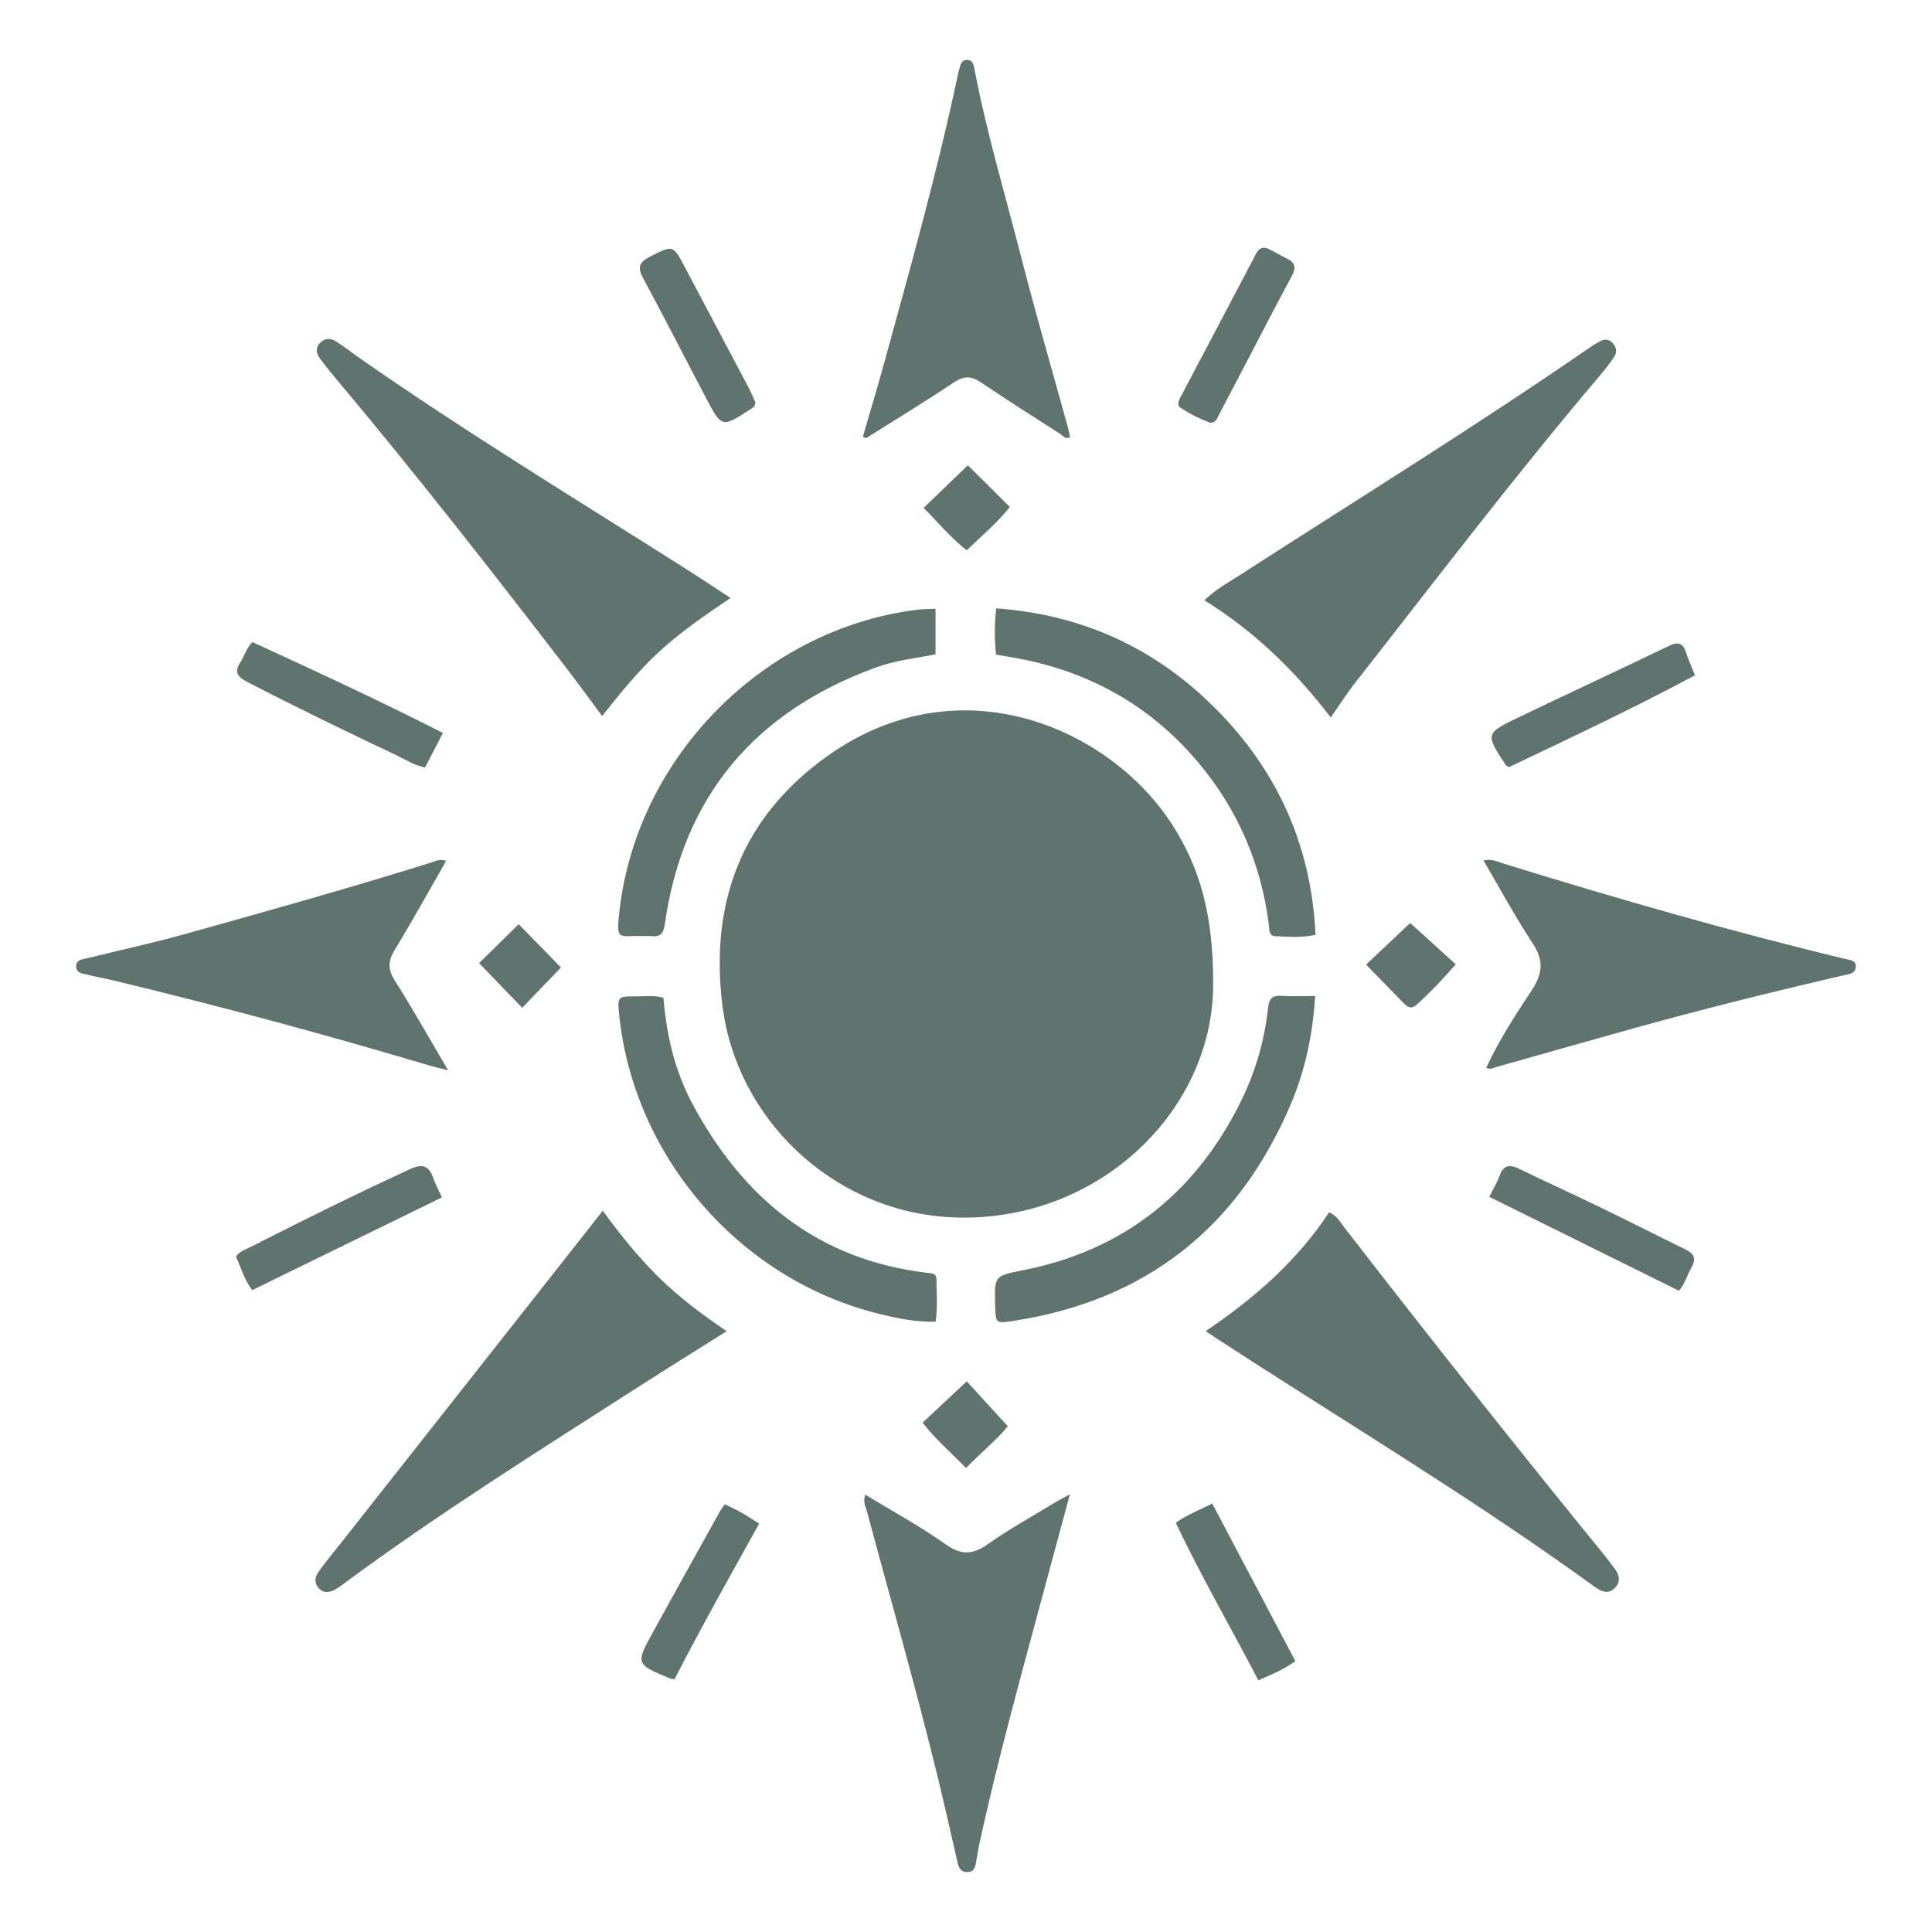
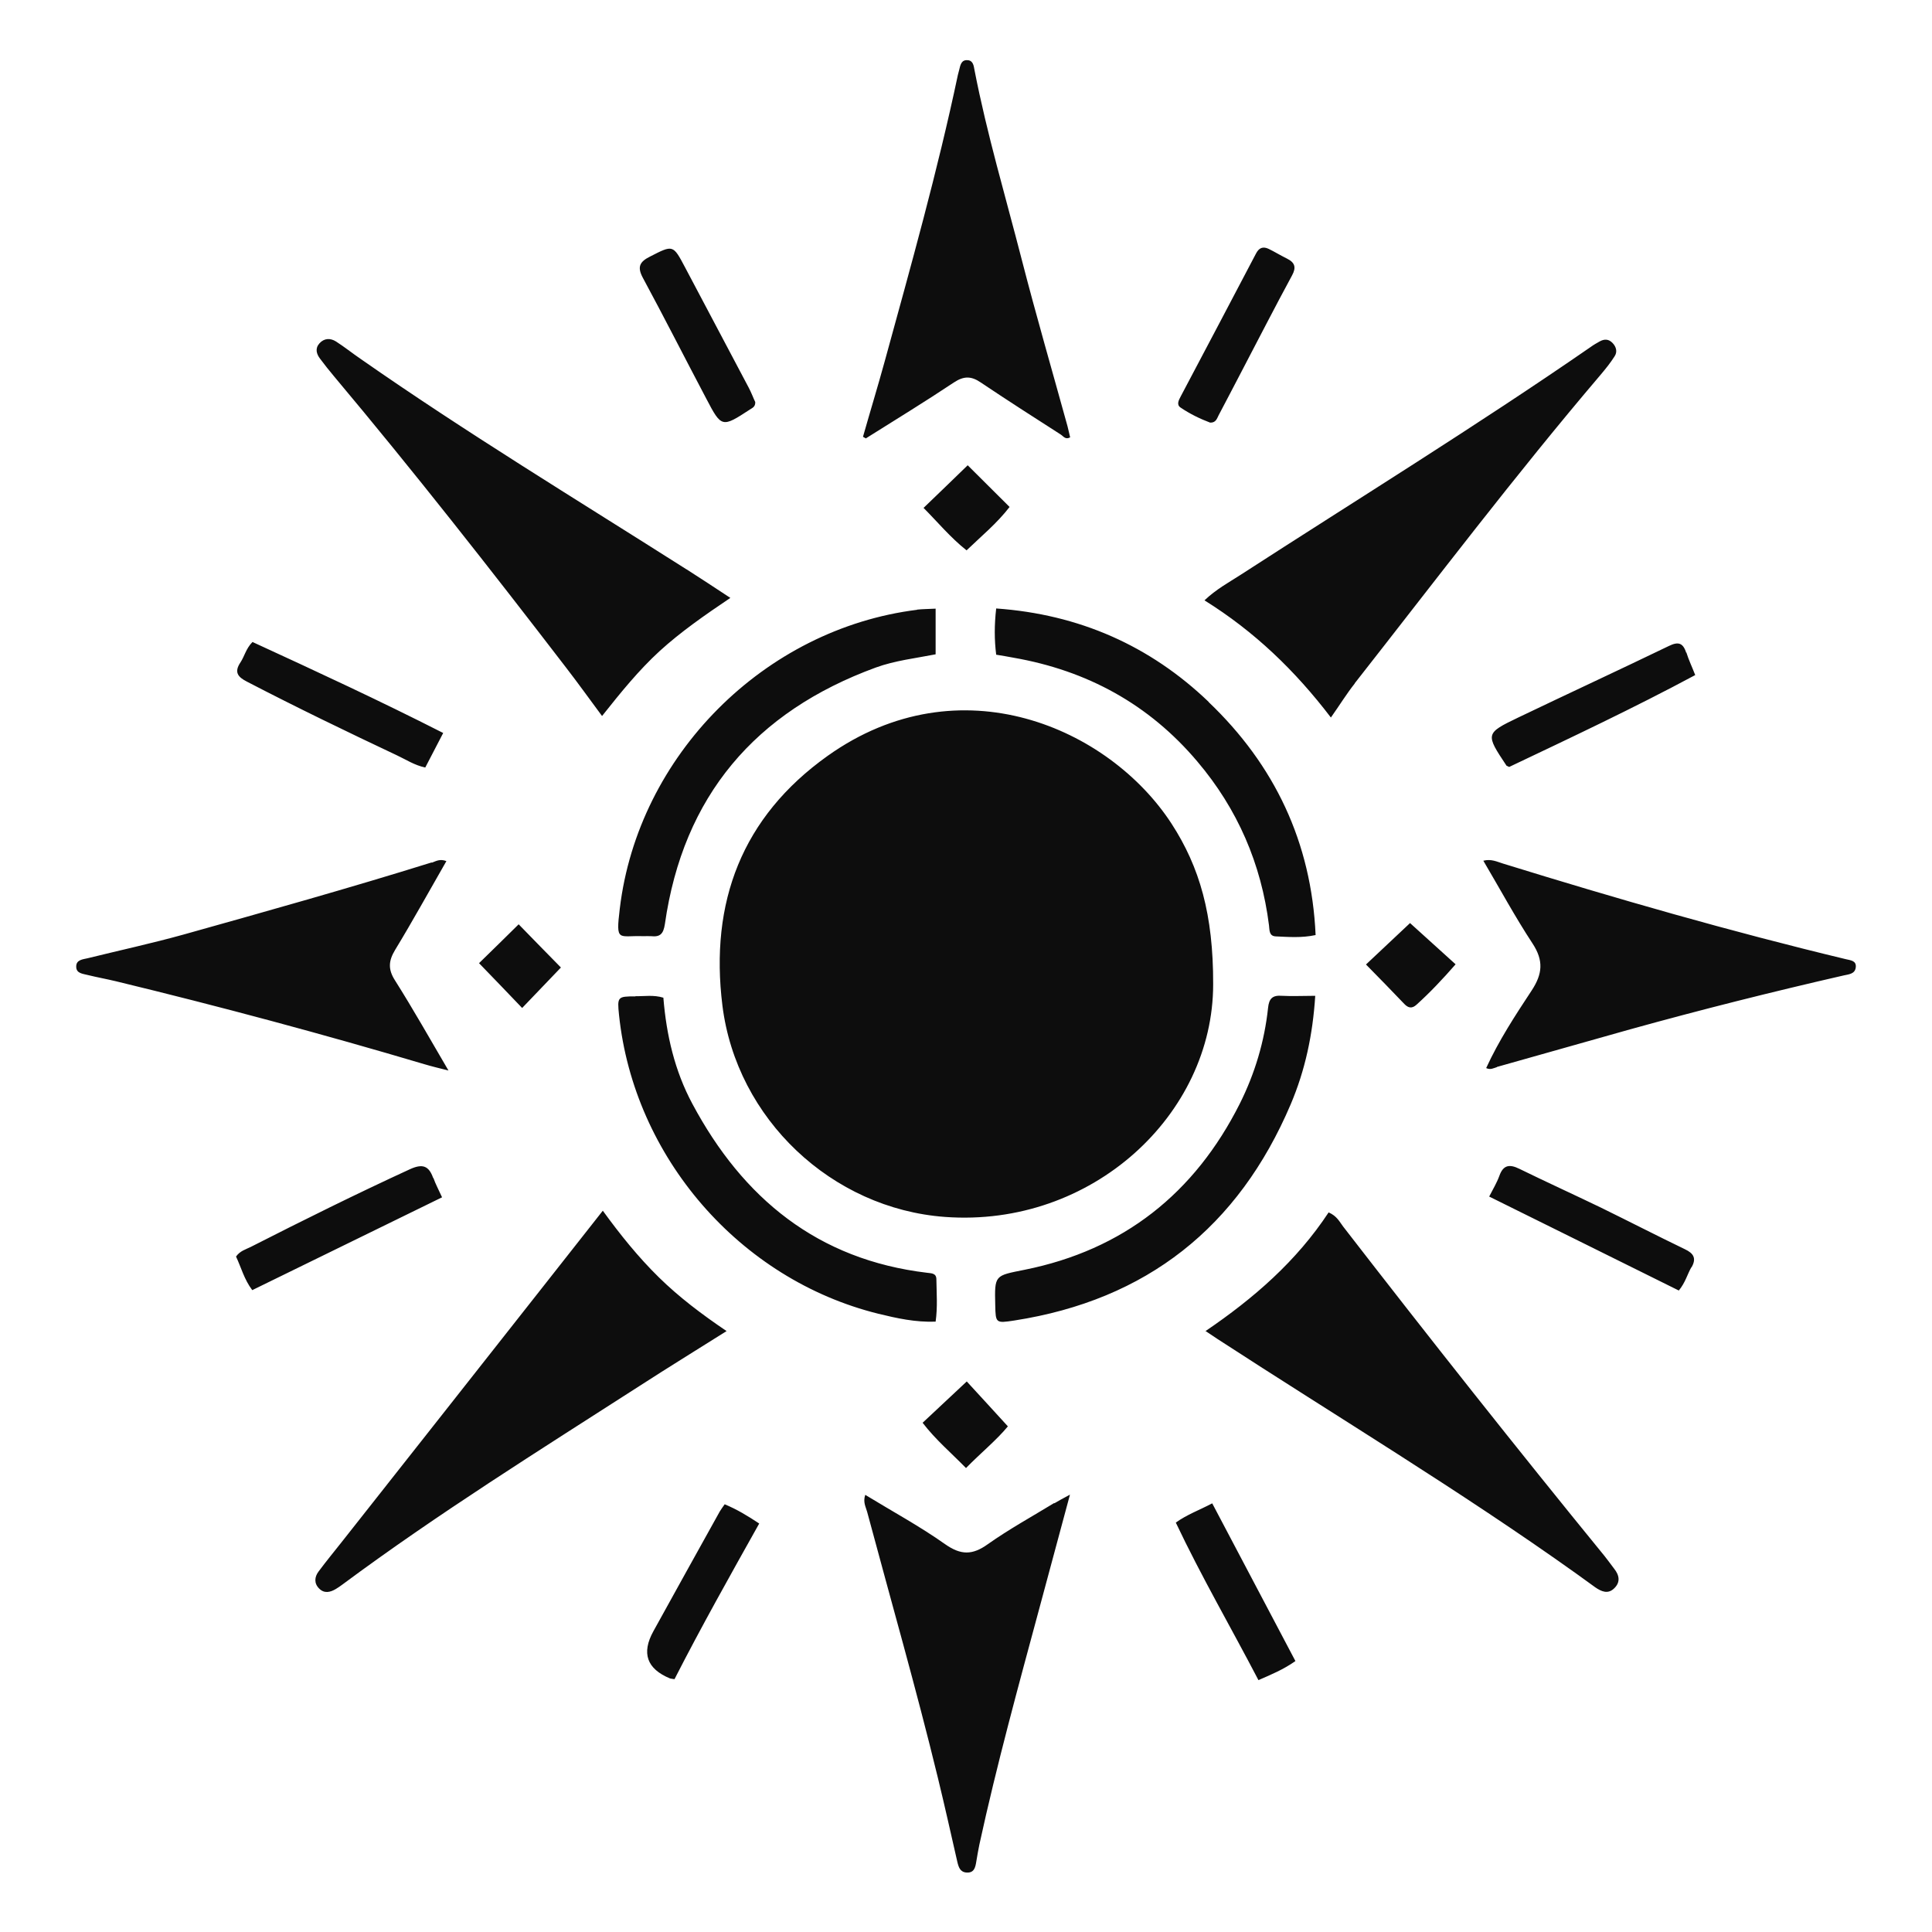
- <svg xmlns="http://www.w3.org/2000/svg" version="1.1" id="Layer_1" x="0px" y="0px" viewBox="0 0 1024 1024" style="enable-background:new 0 0 1024 1024;" xml:space="preserve">
-   <style type="text/css">
- 	.st0{fill:#5F736F;}
- </style>
-   <path class="st0" d="M643,521.68c0.03,69.04-64.22,128.97-142.1,123.3c-60.07-4.37-110.5-51.96-117.99-111.98  c-6.83-54.7,10.31-100.03,55.78-132.38c69.97-49.78,149.23-14.82,182.25,35.91C635.98,459.63,643.15,484.96,643,521.68z   M639.04,705.52c2.89,1.94,4.56,3.1,6.27,4.21c63.46,41.3,128.44,80.29,190.14,124.29c3.38,2.41,6.72,4.9,10.14,7.26  c3.2,2.21,6.68,3.85,10.05,0.63c3.46-3.3,2.84-6.99,0.12-10.55c-1.68-2.2-3.27-4.48-5.02-6.62  c-46.98-57.62-93.12-115.9-138.62-174.69c-1.93-2.49-3.34-5.56-7.66-7.5C687.5,668.33,664.87,688.08,639.04,705.52z M286.6,683.5  c-35.13,44.58-70.28,89.15-105.41,133.72c-4.14,5.25-8.4,10.42-12.35,15.82c-2.06,2.82-2.39,6.18,0.26,8.9  c2.69,2.76,5.87,2.07,8.89,0.32c1.19-0.69,2.34-1.49,3.45-2.31c50.85-37.68,104.48-71.21,157.69-105.36  c15.05-9.66,30.26-19.09,46.03-29.03c-13.26-8.98-25.21-17.96-35.93-28.51c-10.87-10.69-20.4-22.51-29.74-35.34  C308.22,656.03,297.42,669.77,286.6,683.5z M363.91,301.75C306.04,265,247.42,229.42,191.16,190.18c-4.35-3.03-8.53-6.32-12.98-9.2  c-3.01-1.94-6.29-1.82-8.79,1.02c-2.38,2.7-1.59,5.65,0.35,8.25c2.34,3.15,4.8,6.21,7.32,9.21  c42.32,50.41,82.85,102.23,122.96,154.39c6.39,8.32,12.55,16.81,19.14,25.66c9.96-12.59,19.4-24.23,30.52-34.39  c11.22-10.24,23.68-18.87,37.54-28.18C378.56,311.28,371.28,306.43,363.91,301.75z M718.01,362.2  C761,307.36,803.16,251.85,848.27,198.7c2.68-3.16,5.28-6.43,7.48-9.92c1.45-2.3,0.93-4.87-1.06-6.99  c-2.11-2.25-4.42-2.16-6.89-0.77c-1.6,0.91-3.22,1.82-4.73,2.86c-60.77,41.96-123.61,80.73-185.64,120.76  c-6.24,4.02-12.91,7.59-19.07,13.5c26.5,16.52,47.95,37.23,66.96,62.15C710.08,373.47,713.76,367.61,718.01,362.2z M558.77,796.61  c-11.81,7.2-23.99,13.9-35.26,21.87c-8.13,5.75-14.2,5.8-22.51-0.1c-13.44-9.54-28.04-17.44-42.42-26.2  c-1.34,3.91,0.27,6.42,0.96,8.99c12.56,46.98,26.03,93.71,37.53,140.97c3.6,14.78,6.94,29.62,10.32,44.45  c0.66,2.88,1.49,5.51,4.97,5.65c4.13,0.17,4.6-3.01,5.12-6.06c0.5-2.95,0.95-5.92,1.59-8.84c9.24-42.35,20.69-84.13,31.97-125.96  c5.2-19.27,10.41-38.54,16.03-59.37C563.41,794.03,561.03,795.23,558.77,796.61z M793.42,565.45c23.51-6.62,47-13.34,70.53-19.89  c37.53-10.44,75.33-19.87,113.29-28.64c2.61-0.6,5.97-0.72,6.37-4.26c0.4-3.56-2.76-3.71-5.16-4.29  c-61.2-14.74-121.65-32.14-181.78-50.72c-3.03-0.94-6.17-2.65-10.39-1.55c8.88,15.1,16.88,29.92,26.1,43.94  c5.94,9.02,5.28,16.07-0.54,24.86c-8.73,13.18-17.4,26.54-24.1,41.06C790.07,567.08,791.72,565.93,793.42,565.45z M458.97,232.28  c15.58-9.82,31.33-19.38,46.64-29.61c5.26-3.51,9.17-3.45,14.22-0.06c13.97,9.4,28.18,18.46,42.36,27.56  c1.36,0.87,2.55,2.9,5.03,1.48c-0.47-1.96-0.88-3.96-1.42-5.93c-8.09-29.35-16.63-58.58-24.19-88.07  c-8.59-33.5-18.5-66.68-25.07-100.68c-0.43-2.21-0.68-4.97-3.62-5.2c-3.39-0.27-3.87,2.63-4.55,5.09c-0.24,0.89-0.48,1.78-0.67,2.69  C496.93,90.6,482.8,140.79,469,191.07c-3.7,13.49-7.75,26.89-11.64,40.34C457.89,231.7,458.43,231.99,458.97,232.28z M228.82,457.06  C185.27,470.7,141.33,483,97.38,495.25c-16.86,4.7-34,8.4-51,12.59c-2.62,0.64-6.1,0.78-6.03,4.46c0.07,3.61,3.56,3.74,6.16,4.36  c4.93,1.18,9.93,2.09,14.86,3.28c54.91,13.26,109.45,27.91,163.59,44.02c3.66,1.09,7.38,1.97,12.57,3.34  c-9.94-16.86-18.74-32.51-28.32-47.66c-3.76-5.94-3.51-10.37,0.02-16.19c9.32-15.34,18.01-31.07,27.24-47.15  C233.03,455.03,230.96,456.39,228.82,457.06z M640.58,371.95c-31.14-29.76-68.74-46.38-112.56-49.5  c-0.99,8.76-0.97,16.48-0.08,24.53c3.36,0.57,6.3,1.04,9.23,1.56c38.97,6.82,71.78,24.73,97.42,54.98  c21.29,25.11,33.9,54.2,37.95,86.94c0.31,2.46-0.06,5.6,3.52,5.75c6.84,0.29,13.73,0.92,21.19-0.73  C695.03,446.28,675.45,405.26,640.58,371.95z M679.46,527.82c-5-0.37-6.86,1.39-7.39,6.42c-1.88,17.84-6.97,34.84-15.03,50.85  c-23.93,47.53-61.65,77.45-114.04,88.01c-15.87,3.2-15.99,2.64-15.56,18.85c0.25,9.53,0.34,9.62,10.09,8.1  c70.17-10.94,118.8-49.55,146.54-114.64c7.64-17.92,11.7-36.81,12.99-57.5C690.46,527.91,684.93,528.22,679.46,527.82z   M486.13,323.17c-80.99,10.09-147.86,77.24-157.65,158.37c-2.2,18.18-0.74,14.09,12.48,14.58c1.38,0.05,2.78-0.12,4.15,0.03  c4.79,0.52,6.53-1.17,7.26-6.35c9.66-67.94,47.86-112.61,111.82-136.01c10.17-3.72,20.95-4.91,31.66-6.95c0-8.14,0-15.68,0-24.2  C492.07,322.84,489.08,322.8,486.13,323.17z M336.84,528.12c-9.48-0.11-9.66,0.2-8.66,9.86c7.85,75.34,63.93,140.06,137.35,158.28  c9.77,2.43,19.68,4.56,30.4,4.25c1.07-7.76,0.49-15.1,0.41-22.41c-0.03-3.33-2.53-3.19-4.88-3.47  c-57.98-6.86-97.58-39.44-124.41-89.48c-9.37-17.47-13.82-36.55-15.4-56.26C346.49,527.32,341.63,528.17,336.84,528.12z   M133.79,340.3c-3.41,3.44-4.2,7.47-6.35,10.67c-3.52,5.23-1.57,7.77,3.58,10.44c26.18,13.57,52.72,26.37,79.35,39.02  c4.72,2.24,9.18,5.21,14.92,6.35c3.09-5.96,6.12-11.81,9.47-18.3C201.15,371.35,167.42,355.77,133.79,340.3z M893.67,345.92  c-1.67-5.31-4.28-5.91-9.22-3.52c-26.53,12.8-53.26,25.18-79.82,37.94c-17.48,8.39-17.43,8.7-6.35,25.43  c0.11,0.17,0.39,0.22,1.51,0.83c32.6-15.54,65.85-31.13,98.6-48.68C896.65,353.53,894.9,349.81,893.67,345.92z M229.63,624.36  c-2.32-6.58-5.67-7.74-12.32-4.68c-28.46,13.11-56.53,26.99-84.43,41.23c-2.6,1.33-5.66,2.06-7.83,5.12  c2.71,5.69,4.33,12.13,8.62,17.77c33.63-16.44,66.69-32.6,100.56-49.15C232.39,630.6,230.76,627.57,229.63,624.36z M896.53,671.77  c2.78-4.79,1.17-7.45-3.46-9.69c-14.93-7.24-29.69-14.82-44.63-22.06c-14.31-6.94-28.8-13.49-43.1-20.45  c-5.11-2.49-8.48-2.25-10.57,3.72c-1.26,3.59-3.35,6.89-5.44,11.04c33.8,16.74,66.98,33.18,100.55,49.8  C893.35,679.9,894.35,675.51,896.53,671.77z M396.78,205.44c-11.17-21.17-22.41-42.3-33.59-63.47c-6.51-12.34-6.38-12.17-18.66-5.95  c-5.37,2.72-6.93,5.35-3.78,11.19c11.48,21.26,22.43,42.81,33.69,64.19c8.04,15.26,8.33,15.26,22.99,5.71  c1.33-0.87,2.96-1.43,2.89-3.96C399.27,210.87,398.17,208.08,396.78,205.44z M645.91,220.13c4.11-7.74,8.14-15.52,12.21-23.29  c8.87-16.96,17.64-33.97,26.7-50.83c2.27-4.23,1.57-6.81-2.57-8.88c-3.3-1.65-6.46-3.57-9.79-5.16c-2.96-1.42-5.08-0.64-6.72,2.5  c-13.26,25.34-26.64,50.62-39.98,75.92c-0.99,1.88-2.17,4.25-0.09,5.67c4.95,3.37,10.36,5.99,15.71,7.99  C644.46,224.19,644.99,221.87,645.91,220.13z M686.57,880.44c-14.69-27.84-29.24-55.44-44.08-83.57  c-6.82,3.62-13.32,5.87-19.3,10.24c13.5,28.49,29.21,55.53,43.76,83.47C673.86,887.6,680.16,885.01,686.57,880.44z M381.55,801.11  c-11.75,21.15-23.53,42.28-35.2,63.47c-9.57,17.4-9.51,17.43,8.76,25.03c0.58,0.24,1.27,0.23,2.42,0.42  c14.22-27.77,29.55-54.96,44.85-82.46c-6.16-4.09-11.64-7.41-18.27-10.25C383.05,798.88,382.2,799.94,381.55,801.11z M747.43,489.21  c-7.37,6.95-15.47,14.58-23.38,22.04c7.16,7.34,13.76,14.09,20.34,20.86c2.09,2.15,4.1,2.59,6.54,0.37  c7.16-6.49,13.77-13.47,20.65-21.37C763.48,503.77,755.7,496.72,747.43,489.21z M276.78,534.16c7.18-7.48,14.59-15.18,20.54-21.37  c-7.38-7.55-14.98-15.34-22.41-22.94c-6.87,6.76-14.39,14.16-20.97,20.63C261.79,518.62,269.24,526.34,276.78,534.16z M489.54,269.2  c7.41,7.37,14.07,15.6,22.83,22.46c7.8-7.54,16.09-14.34,22.85-22.96c-7.9-7.86-15.36-15.27-22.24-22.11  C505.23,254.06,497.54,261.48,489.54,269.2z M512.39,732.15c-8.07,7.56-15.59,14.6-23.37,21.88c6.92,9.03,15.17,15.96,22.98,24.02  c7.88-8.06,16.13-14.7,22.18-22.11C526.6,747.66,519.65,740.07,512.39,732.15z" />
+ <svg xmlns="http://www.w3.org/2000/svg" id="Layer_1" data-name="Layer 1" version="1.1" viewBox="0 0 1024 1024">
+   <defs>
+     <style>
+       .cls-1 {
+         fill: #0d0d0d;
+         stroke-width: 0px;
+       }
+     </style>
+   </defs>
+   <path class="cls-1" d="M643,521.7c0,69-64.2,129-142.1,123.3-60.1-4.4-110.5-52-118-112-6.8-54.7,10.3-100,55.8-132.4,70-49.8,149.2-14.8,182.2,35.9,15,23.1,22.2,48.4,22.1,85.1h0ZM639,705.5c2.9,1.9,4.6,3.1,6.3,4.2,63.5,41.3,128.4,80.3,190.1,124.3,3.4,2.4,6.7,4.9,10.1,7.3,3.2,2.2,6.7,3.8,10,.6,3.5-3.3,2.8-7,0-10.5-1.7-2.2-3.3-4.5-5-6.6-47-57.6-93.1-115.9-138.6-174.7-1.9-2.5-3.3-5.6-7.7-7.5-17,25.8-39.6,45.5-65.4,63h.1ZM286.6,683.5c-35.1,44.6-70.3,89.2-105.4,133.7-4.1,5.2-8.4,10.4-12.4,15.8-2.1,2.8-2.4,6.2.3,8.9,2.7,2.8,5.9,2.1,8.9.3,1.2-.7,2.3-1.5,3.4-2.3,50.8-37.7,104.5-71.2,157.7-105.4,15-9.7,30.3-19.1,46-29-13.3-9-25.2-18-35.9-28.5-10.9-10.7-20.4-22.5-29.7-35.3-11.3,14.3-22.1,28.1-32.9,41.8ZM363.9,301.8c-57.9-36.8-116.5-72.3-172.8-111.6-4.4-3-8.5-6.3-13-9.2-3-1.9-6.3-1.8-8.8,1-2.4,2.7-1.6,5.6.4,8.2,2.3,3.1,4.8,6.2,7.3,9.2,42.3,50.4,82.9,102.2,123,154.4,6.4,8.3,12.5,16.8,19.1,25.7,10-12.6,19.4-24.2,30.5-34.4,11.2-10.2,23.7-18.9,37.5-28.2-8.7-5.7-15.9-10.5-23.3-15.2h0ZM718,362.2c43-54.8,85.1-110.4,130.3-163.5,2.7-3.2,5.3-6.4,7.5-9.9,1.5-2.3.9-4.9-1.1-7-2.1-2.2-4.4-2.2-6.9-.8-1.6.9-3.2,1.8-4.7,2.9-60.8,42-123.6,80.7-185.6,120.8-6.2,4-12.9,7.6-19.1,13.5,26.5,16.5,48,37.2,67,62.1,4.8-6.8,8.4-12.7,12.7-18.1h-.1ZM558.8,796.6c-11.8,7.2-24,13.9-35.3,21.9-8.1,5.8-14.2,5.8-22.5,0-13.4-9.5-28-17.4-42.4-26.2-1.3,3.9.3,6.4,1,9,12.6,47,26,93.7,37.5,141,3.6,14.8,6.9,29.6,10.3,44.5.7,2.9,1.5,5.5,5,5.7,4.1.2,4.6-3,5.1-6.1.5-3,1-5.9,1.6-8.8,9.2-42.3,20.7-84.1,32-126,5.2-19.3,10.4-38.5,16-59.4-3.7,2-6,3.2-8.3,4.6v-.2ZM793.4,565.5c23.5-6.6,47-13.3,70.5-19.9,37.5-10.4,75.3-19.9,113.3-28.6,2.6-.6,6-.7,6.4-4.3.4-3.6-2.8-3.7-5.2-4.3-61.2-14.7-121.7-32.1-181.8-50.7-3-.9-6.2-2.6-10.4-1.5,8.9,15.1,16.9,29.9,26.1,43.9,5.9,9,5.3,16.1-.5,24.9-8.7,13.2-17.4,26.5-24.1,41.1,2.3,1.1,4,0,5.7-.5h0ZM459,232.3c15.6-9.8,31.3-19.4,46.6-29.6,5.3-3.5,9.2-3.4,14.2,0,14,9.4,28.2,18.5,42.4,27.6,1.4.9,2.5,2.9,5,1.5-.5-2-.9-4-1.4-5.9-8.1-29.4-16.6-58.6-24.2-88.1-8.6-33.5-18.5-66.7-25.1-100.7-.4-2.2-.7-5-3.6-5.2-3.4-.3-3.9,2.6-4.5,5.1-.2.9-.5,1.8-.7,2.7-10.8,51.1-24.9,101.2-38.7,151.5-3.7,13.5-7.8,26.9-11.6,40.3.5.3,1.1.6,1.6.9h0ZM228.8,457.1c-43.6,13.6-87.5,25.9-131.4,38.2-16.9,4.7-34,8.4-51,12.6-2.6.6-6.1.8-6,4.5,0,3.6,3.6,3.7,6.2,4.4,4.9,1.2,9.9,2.1,14.9,3.3,54.9,13.3,109.4,27.9,163.6,44,3.7,1.1,7.4,2,12.6,3.3-9.9-16.9-18.7-32.5-28.3-47.7-3.8-5.9-3.5-10.4,0-16.2,9.3-15.3,18-31.1,27.2-47.1-3.4-1.3-5.5,0-7.6.8h-.2ZM640.6,372c-31.1-29.8-68.7-46.4-112.6-49.5-1,8.8-1,16.5,0,24.5,3.4.6,6.3,1,9.2,1.6,39,6.8,71.8,24.7,97.4,55,21.3,25.1,33.9,54.2,38,86.9.3,2.5,0,5.6,3.5,5.8,6.8.3,13.7.9,21.2-.7-2.2-49.2-21.8-90.2-56.7-123.5h0ZM679.5,527.8c-5-.4-6.9,1.4-7.4,6.4-1.9,17.8-7,34.8-15,50.8-23.9,47.5-61.7,77.5-114,88-15.9,3.2-16,2.6-15.6,18.8.2,9.5.3,9.6,10.1,8.1,70.2-10.9,118.8-49.5,146.5-114.6,7.6-17.9,11.7-36.8,13-57.5-6.6,0-12.1.3-17.6,0ZM486.1,323.2c-81,10.1-147.9,77.2-157.6,158.4-2.2,18.2-.7,14.1,12.5,14.6,1.4,0,2.8-.1,4.1,0,4.8.5,6.5-1.2,7.3-6.4,9.7-67.9,47.9-112.6,111.8-136,10.2-3.7,21-4.9,31.7-7v-24.2c-3.8.2-6.8.2-9.7.5h-.1ZM336.8,528.1c-9.5,0-9.7.2-8.7,9.9,7.9,75.3,63.9,140.1,137.4,158.3,9.8,2.4,19.7,4.6,30.4,4.2,1.1-7.8.5-15.1.4-22.4,0-3.3-2.5-3.2-4.9-3.5-58-6.9-97.6-39.4-124.4-89.5-9.4-17.5-13.8-36.5-15.4-56.3-5.2-1.6-10-.7-14.8-.8h0ZM133.8,340.3c-3.4,3.4-4.2,7.5-6.3,10.7-3.5,5.2-1.6,7.8,3.6,10.4,26.2,13.6,52.7,26.4,79.4,39,4.7,2.2,9.2,5.2,14.9,6.4,3.1-6,6.1-11.8,9.5-18.3-33.6-17.1-67.3-32.7-101-48.2h0ZM893.7,345.9c-1.7-5.3-4.3-5.9-9.2-3.5-26.5,12.8-53.3,25.2-79.8,37.9-17.5,8.4-17.4,8.7-6.3,25.4,0,.2.4.2,1.5.8,32.6-15.5,65.8-31.1,98.6-48.7-1.7-4.4-3.5-8.1-4.7-12h0ZM229.6,624.4c-2.3-6.6-5.7-7.7-12.3-4.7-28.5,13.1-56.5,27-84.4,41.2-2.6,1.3-5.7,2.1-7.8,5.1,2.7,5.7,4.3,12.1,8.6,17.8,33.6-16.4,66.7-32.6,100.6-49.2-1.8-4-3.5-7.1-4.6-10.3h0ZM896.5,671.8c2.8-4.8,1.2-7.5-3.5-9.7-14.9-7.2-29.7-14.8-44.6-22.1-14.3-6.9-28.8-13.5-43.1-20.5-5.1-2.5-8.5-2.2-10.6,3.7-1.3,3.6-3.3,6.9-5.4,11,33.8,16.7,67,33.2,100.5,49.8,3.5-4.2,4.5-8.6,6.7-12.4v.2ZM396.8,205.4c-11.2-21.2-22.4-42.3-33.6-63.5-6.5-12.3-6.4-12.2-18.7-5.9-5.4,2.7-6.9,5.4-3.8,11.2,11.5,21.3,22.4,42.8,33.7,64.2,8,15.3,8.3,15.3,23,5.7,1.3-.9,3-1.4,2.9-4-1.1-2.3-2.1-5.1-3.5-7.7ZM645.9,220.1c4.1-7.7,8.1-15.5,12.2-23.3,8.9-17,17.6-34,26.7-50.8,2.3-4.2,1.6-6.8-2.6-8.9s-6.5-3.6-9.8-5.2c-3-1.4-5.1-.6-6.7,2.5-13.3,25.3-26.6,50.6-40,75.9-1,1.9-2.2,4.2,0,5.7,5,3.4,10.4,6,15.7,8,3.1.1,3.6-2.2,4.5-3.9h0ZM686.6,880.4c-14.7-27.8-29.2-55.4-44.1-83.6-6.8,3.6-13.3,5.9-19.3,10.2,13.5,28.5,29.2,55.5,43.8,83.5,6.9-3,13.2-5.6,19.6-10.1h0ZM381.5,801.1c-11.8,21.2-23.5,42.3-35.2,63.5-6.4,11.6-3.5,19.9,8.8,25,.6.2,1.3.2,2.4.4,14.2-27.8,29.5-55,44.9-82.5-6.2-4.1-11.6-7.4-18.3-10.2-1.1,1.6-1.9,2.6-2.6,3.8h0ZM747.4,489.2c-7.4,7-15.5,14.6-23.4,22,7.2,7.3,13.8,14.1,20.3,20.9,2.1,2.2,4.1,2.6,6.5.4,7.2-6.5,13.8-13.5,20.7-21.4-8.1-7.3-15.9-14.4-24.2-21.9h.1ZM276.8,534.2c7.2-7.5,14.6-15.2,20.5-21.4-7.4-7.5-15-15.3-22.4-22.9-6.9,6.8-14.4,14.2-21,20.6,7.9,8.1,15.3,15.9,22.8,23.7h.1ZM489.5,269.2c7.4,7.4,14.1,15.6,22.8,22.5,7.8-7.5,16.1-14.3,22.8-23-7.9-7.9-15.4-15.3-22.2-22.1-7.7,7.5-15.4,14.9-23.4,22.6h0ZM512.4,732.2c-8.1,7.6-15.6,14.6-23.4,21.9,6.9,9,15.2,16,23,24,7.9-8.1,16.1-14.7,22.2-22.1-7.6-8.3-14.5-15.9-21.8-23.8h0Z" />
</svg>
